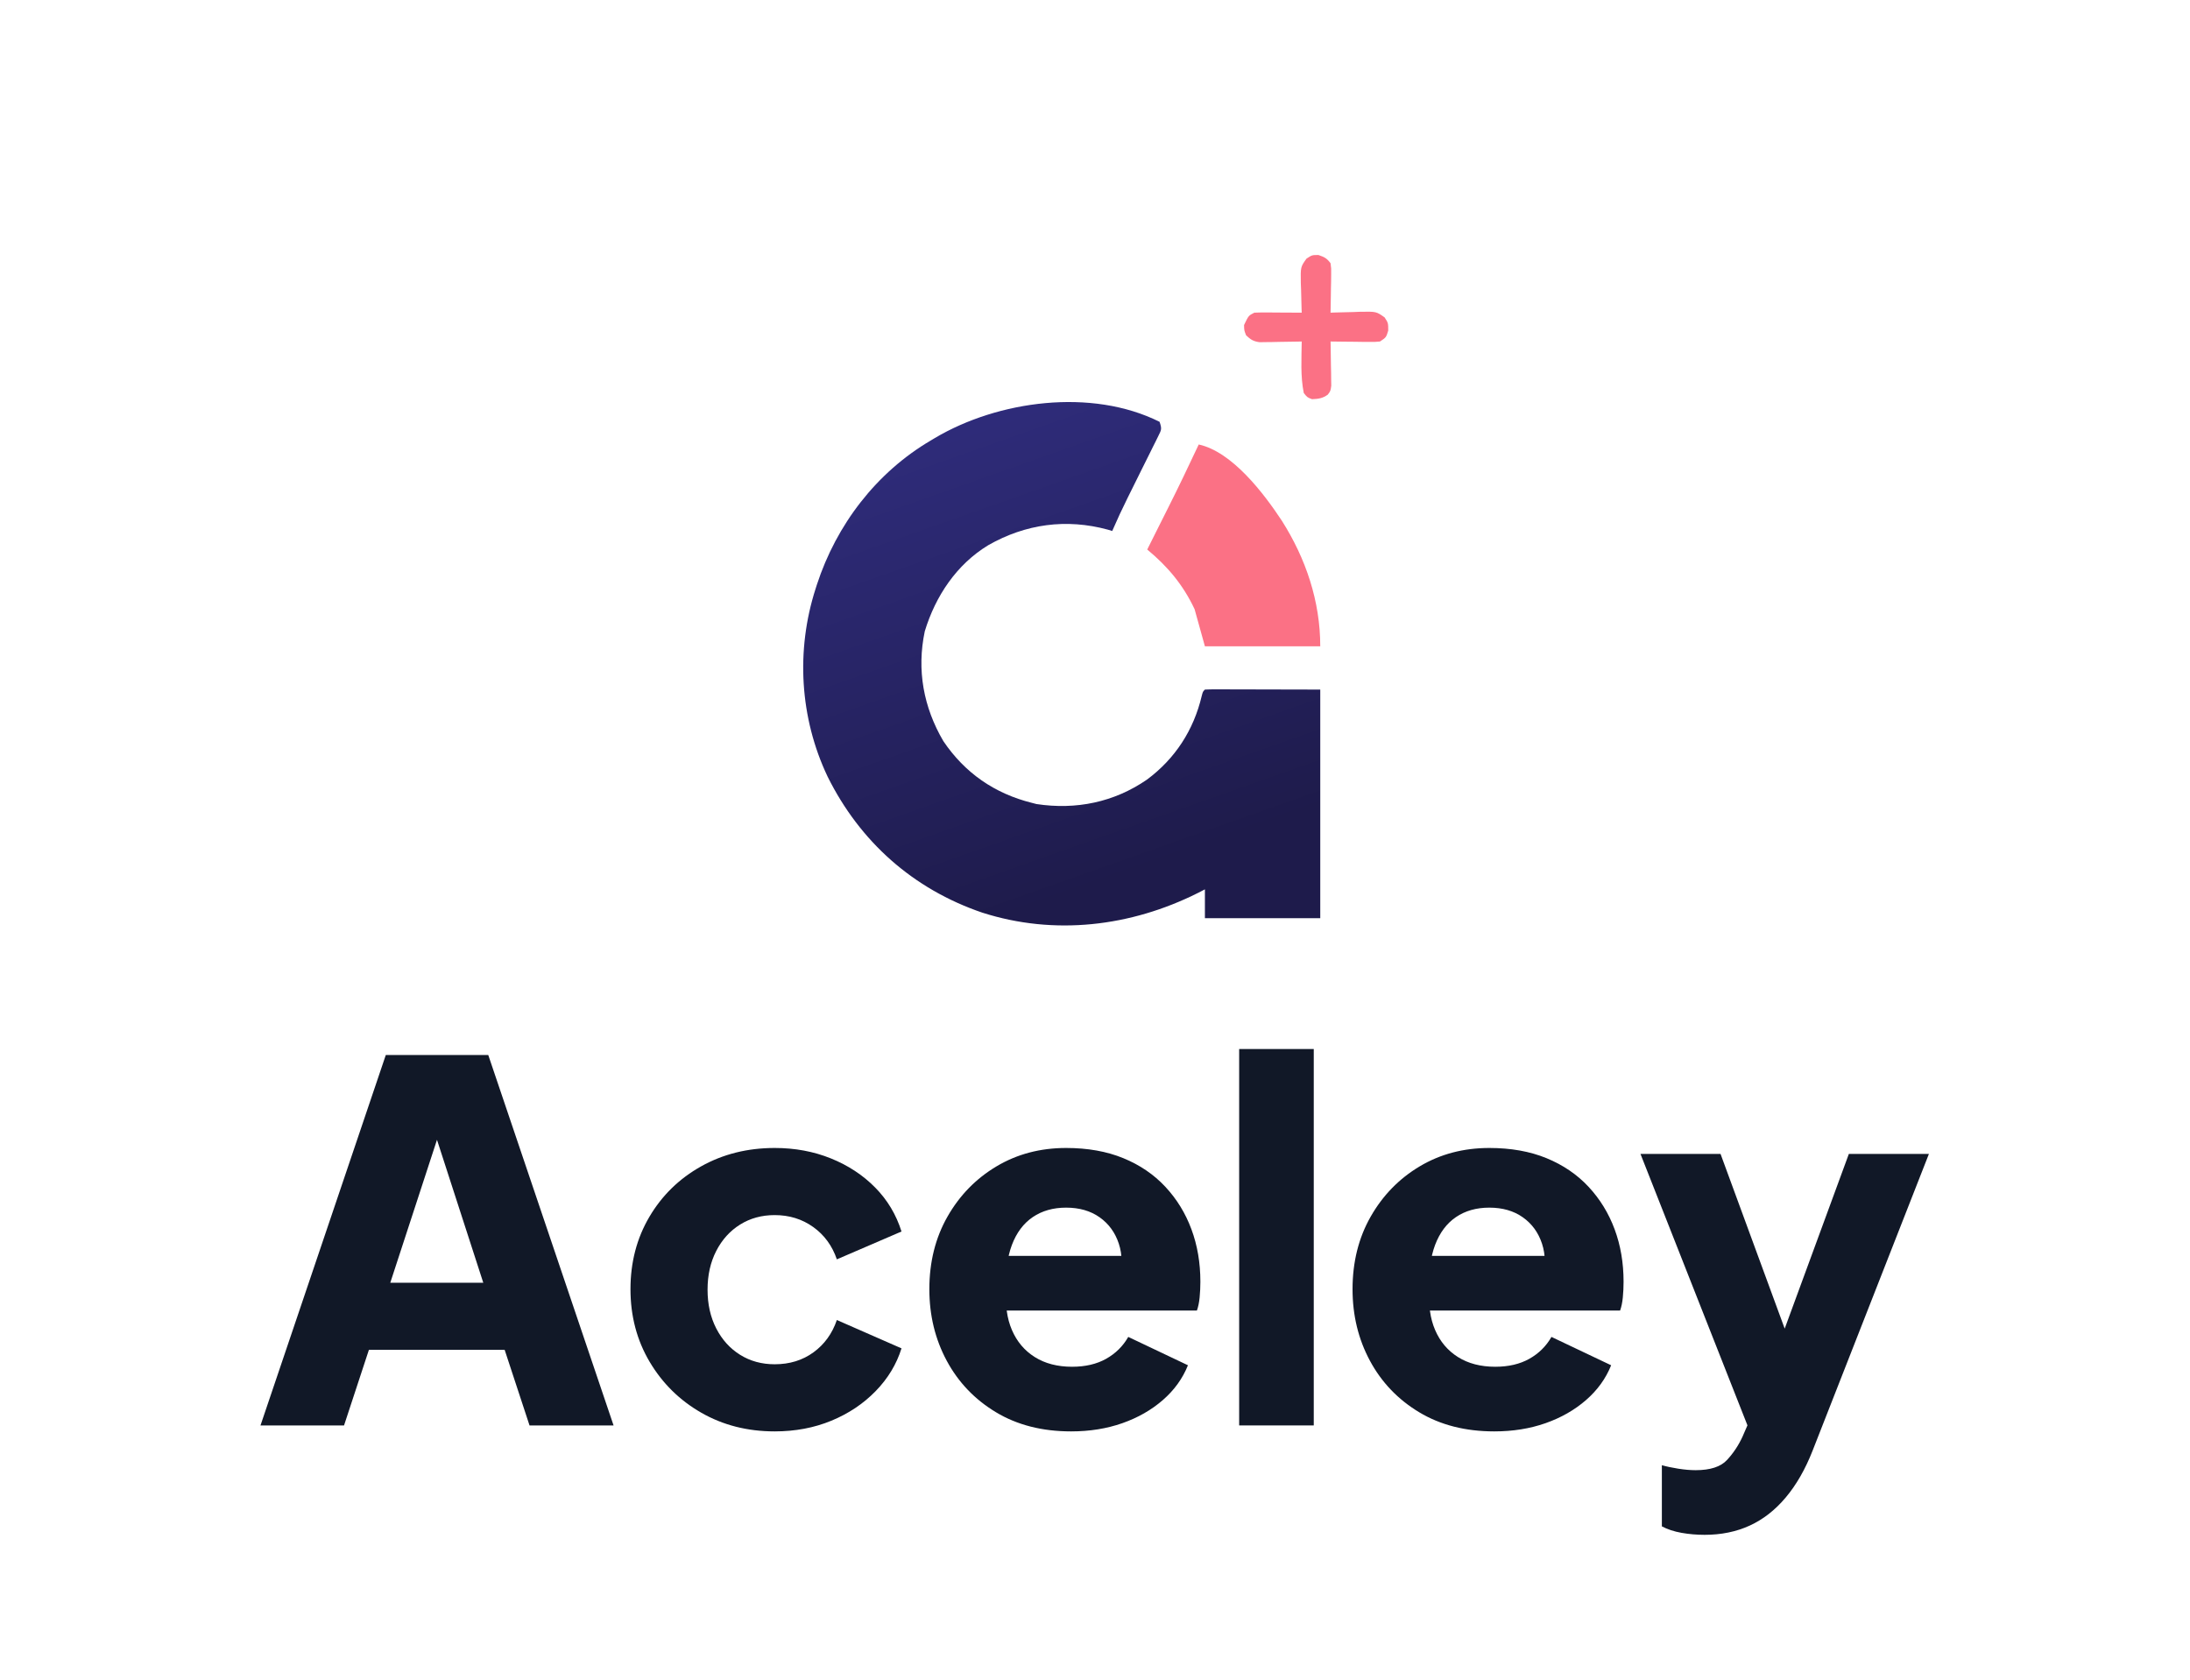
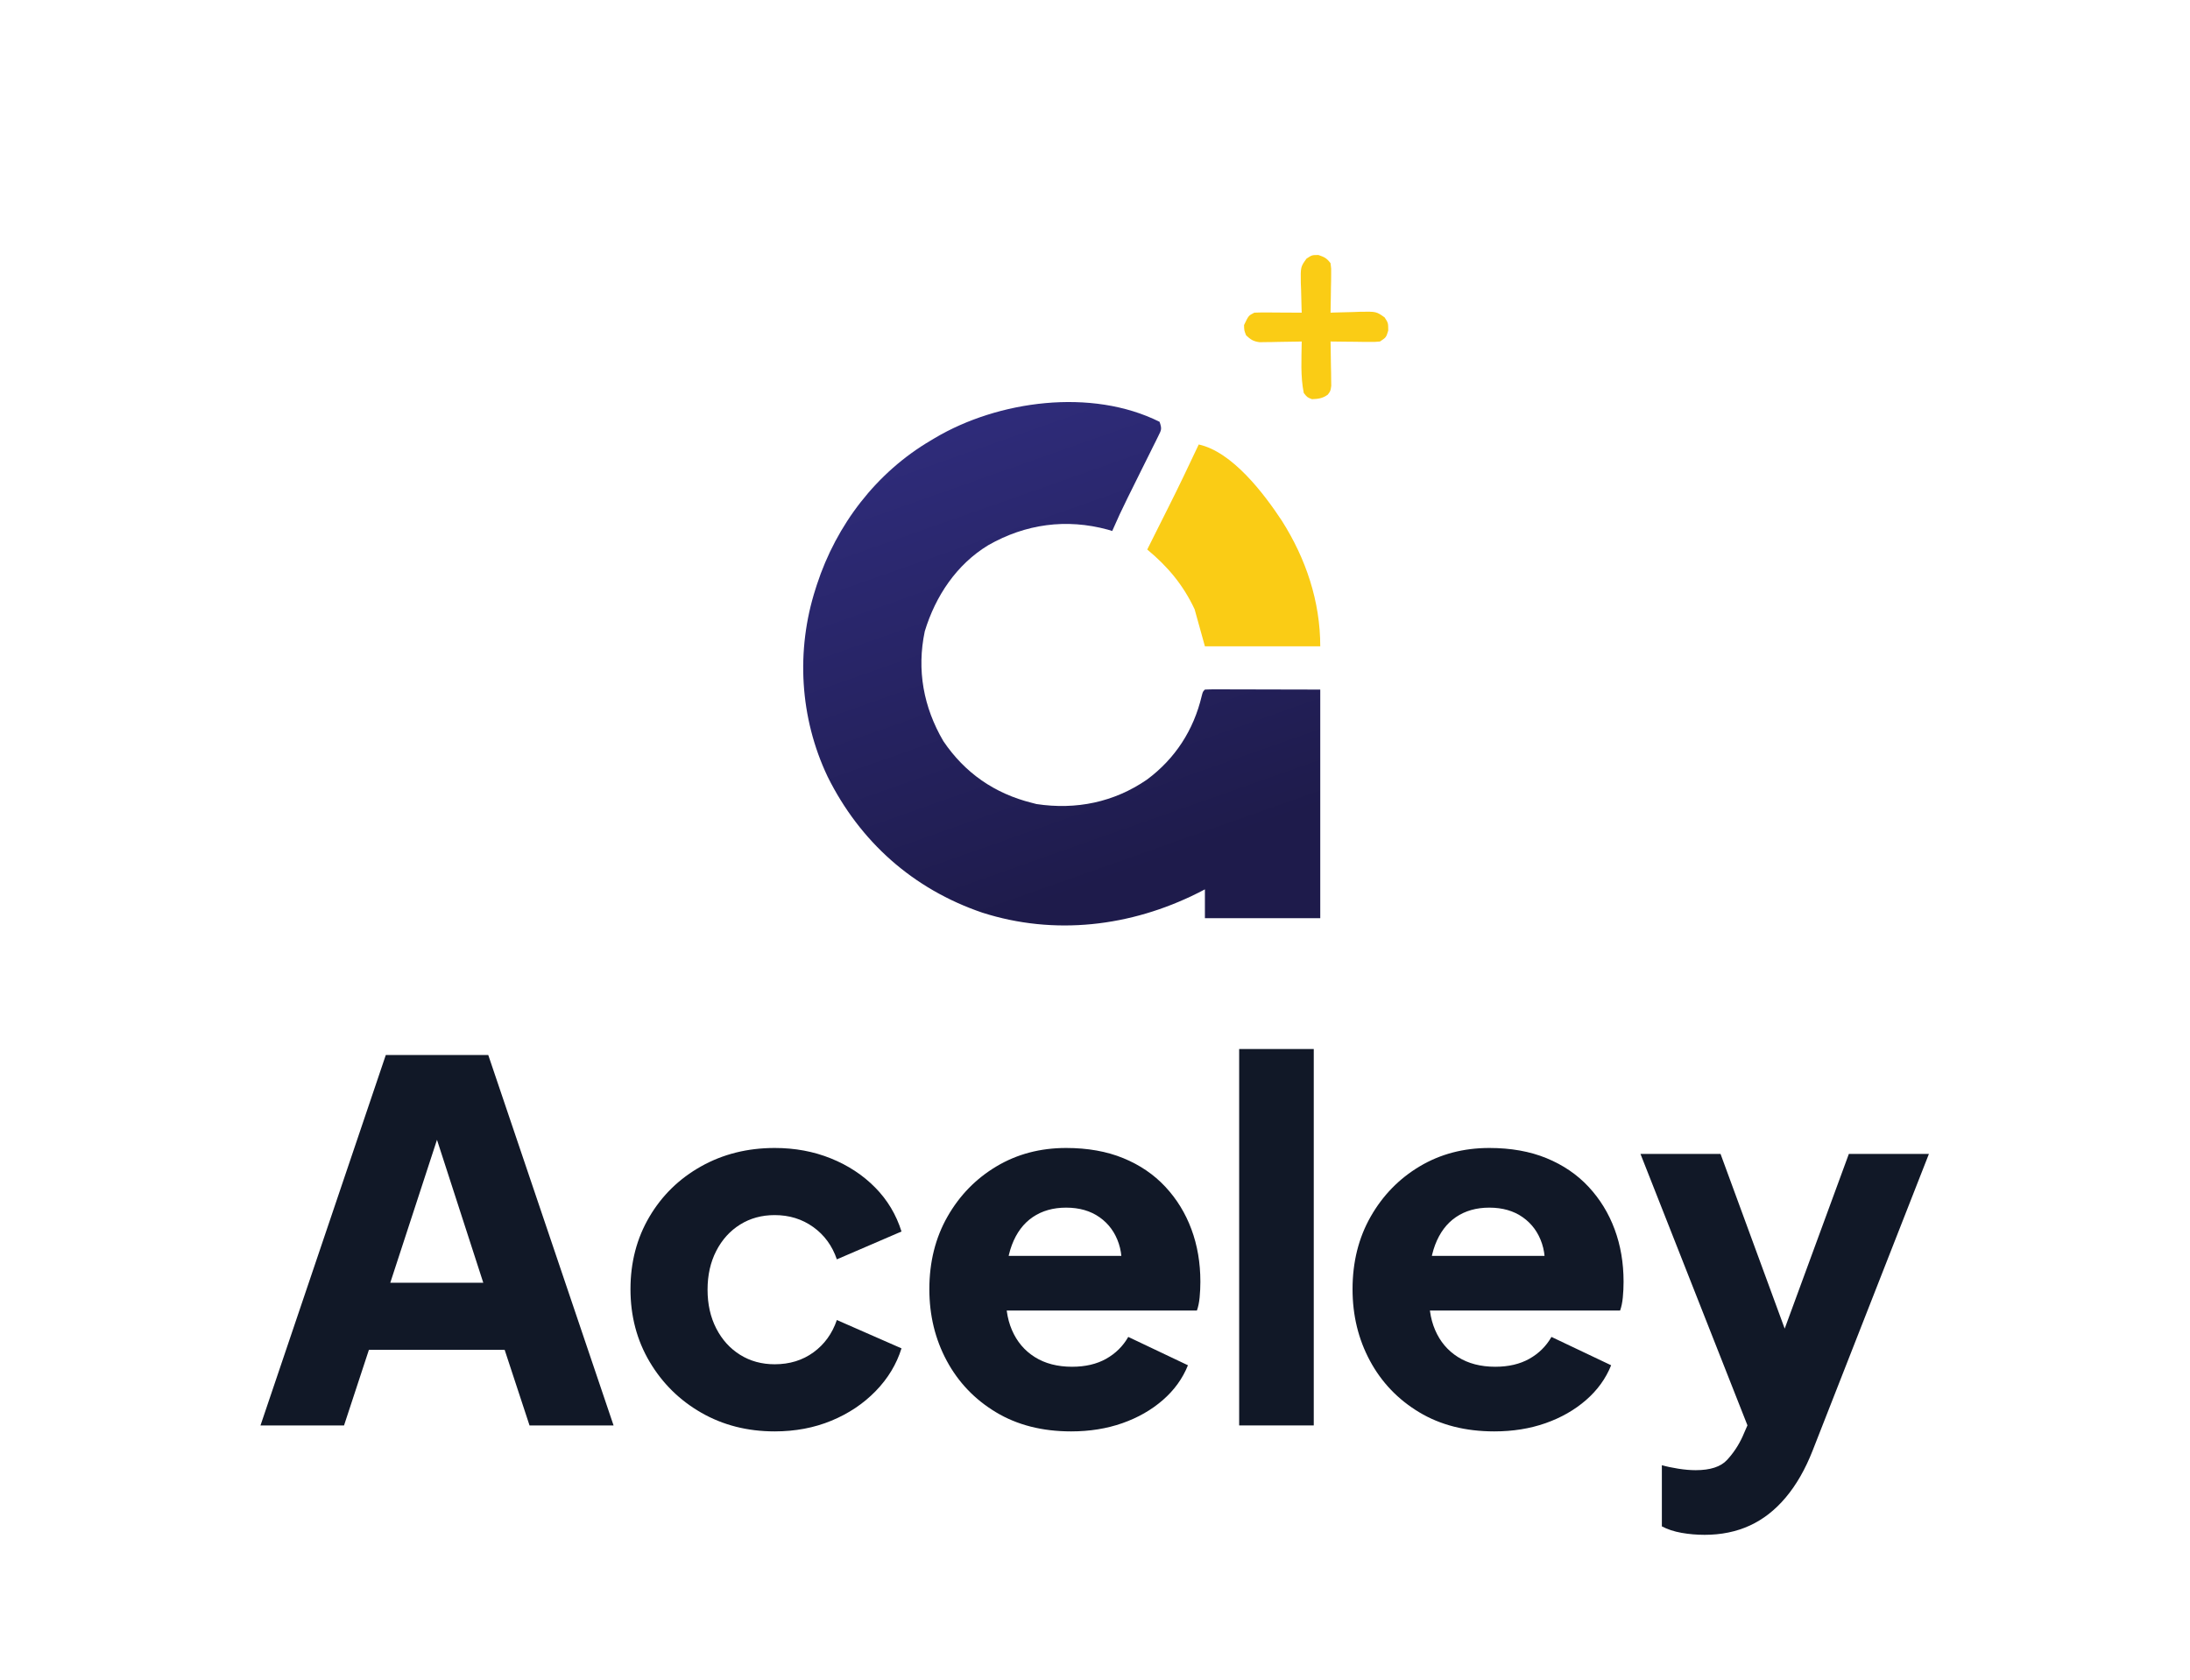
<svg xmlns="http://www.w3.org/2000/svg" viewBox="0 0 687 527">
  <defs>
    <linearGradient id="mk" x1="0" y1="0" x2="0.35" y2="1">
      <stop offset="0" stop-color="#312E81" />
      <stop offset="1" stop-color="#1E1B4B" />
    </linearGradient>
  </defs>
  <g transform="translate(246.81,75.48) scale(0.64615)">
    <path d="M0 0 C1.164 3.491 0.902 3.823 -0.659 6.961 C-0.853 7.357 -0.853 7.357 -1.833 9.36 C-2.264 10.213 -2.694 11.066 -3.137 11.945 C-3.573 12.83 -4.008 13.714 -4.457 14.625 C-5.858 17.463 -7.272 20.294 -8.688 23.125 C-10.082 25.936 -11.474 28.748 -12.864 31.56 C-13.73 33.31 -14.599 35.059 -15.472 36.806 C-18.128 42.144 -20.625 47.531 -23 53 C-23.706 52.783 -24.413 52.567 -25.141 52.344 C-45.319 46.868 -65.074 49.583 -83.153 59.881 C-98.581 69.23 -108.796 84.611 -114 101.688 C-117.969 120.527 -114.617 138.566 -105 155 C-94.546 170.507 -80.07 180.488 -62 185 C-61.257 185.193 -60.515 185.387 -59.75 185.586 C-40.532 188.48 -22.153 184.729 -6.132 173.716 C7.549 163.561 16.536 149.693 20.457 133.082 C21 131 21 131 22 130 C23.749 129.906 25.502 129.883 27.254 129.886 C28.391 129.887 29.528 129.887 30.699 129.887 C31.903 129.892 33.107 129.897 34.348 129.902 C34.898 129.903 34.898 129.903 37.681 129.905 C41.808 129.911 45.935 129.925 50.062 129.938 C59.282 129.958 68.501 129.979 78 130 C78 166.63 78 203.26 78 241 C59.52 241 41.04 241 22 241 C22 236.38 22 231.76 22 227 C20.872 227.58 19.744 228.16 18.582 228.758 C-14.015 245.1 -51.037 249.529 -86.062 238.312 C-119.659 226.884 -145.498 203.85 -161.179 172.252 C-174.698 143.782 -176.652 110.979 -167 81 C-166.799 80.371 -166.598 79.741 -166.392 79.093 C-156.888 49.939 -137.514 24.555 -111 9 C-110.699 8.819 -110.699 8.819 -109.173 7.904 C-78.424 -10.358 -33.023 -16.512 0 0 Z " fill="url(#mk)" transform="translate(181,88)" />
-     <path d="M0 0 C2.962 1.03 4.029 1.539 5.875 4 C6.216 6.544 6.216 6.544 6.168 9.543 C6.163 10.08 6.163 10.08 6.139 12.795 C6.114 13.914 6.088 15.034 6.062 16.188 C6.056 16.753 6.056 16.753 6.021 19.615 C5.986 22.411 5.937 25.205 5.875 28 C6.546 27.974 7.216 27.948 7.907 27.921 C10.959 27.816 14.01 27.752 17.062 27.688 C18.118 27.646 19.173 27.604 20.26 27.561 C28.079 27.437 28.079 27.437 32.113 30.289 C33.875 33 33.875 33 33.875 36.688 C32.875 40 32.875 40 29.875 42 C27.331 42.227 27.331 42.227 24.332 42.195 C23.795 42.192 23.795 42.192 21.08 42.176 C19.961 42.159 18.841 42.142 17.688 42.125 C16.556 42.116 15.425 42.107 14.26 42.098 C11.465 42.074 8.67 42.041 5.875 42 C5.891 42.711 5.906 43.423 5.923 44.156 C5.985 47.374 6.024 50.593 6.062 53.812 C6.088 54.932 6.113 56.052 6.139 57.205 C6.148 58.278 6.158 59.351 6.168 60.457 C6.184 61.447 6.199 62.437 6.216 63.456 C5.875 66 5.875 66 4.54 67.792 C2.019 69.621 -0.042 69.874 -3.125 70 C-5.438 69.125 -5.438 69.125 -7.125 67 C-8.782 58.853 -8.217 50.287 -8.125 42 C-8.801 42.016 -9.477 42.031 -10.173 42.048 C-13.24 42.11 -16.307 42.149 -19.375 42.188 C-19.907 42.2 -19.907 42.2 -22.598 42.264 C-23.622 42.273 -24.647 42.283 -25.703 42.293 C-26.646 42.309 -27.588 42.324 -28.56 42.341 C-31.593 41.938 -32.921 41.089 -35.125 39 C-36.062 36.625 -36.062 36.625 -36.125 34 C-33.931 29.403 -33.931 29.403 -31.125 28 C-29.385 27.916 -27.641 27.893 -25.898 27.902 C-24.867 27.906 -23.836 27.909 -22.773 27.912 C-22.233 27.916 -22.233 27.916 -19.5 27.938 C-18.956 27.94 -18.956 27.94 -16.203 27.951 C-13.51 27.963 -10.818 27.979 -8.125 28 C-8.151 27.329 -8.177 26.659 -8.204 25.968 C-8.309 22.916 -8.373 19.865 -8.438 16.812 C-8.479 15.757 -8.521 14.702 -8.564 13.615 C-8.688 5.784 -8.688 5.784 -5.801 1.762 C-3.125 0 -3.125 0 0 0 Z " fill="#FB7185" transform="translate(258.125,7)" />
-     <path d="M0 0 C16.265 3.56 31.573 23.702 40.329 36.983 C52.01 55.365 59 76.131 59 98 C40.52 98 22.04 98 3 98 C2.175 95.03 2.175 95.03 -2 80 C-7.51 68.246 -15.033 59.259 -25 51 C-24.188 49.375 -23.375 47.75 -22.563 46.126 C-21.843 44.686 -21.123 43.246 -20.404 41.806 C-18.61 38.215 -16.813 34.626 -15.004 31.043 C-9.829 20.776 -4.887 10.407 0 0 Z " fill="#FB7185" transform="translate(200,99)" />
+     <path d="M0 0 C2.962 1.03 4.029 1.539 5.875 4 C6.216 6.544 6.216 6.544 6.168 9.543 C6.163 10.08 6.163 10.08 6.139 12.795 C6.114 13.914 6.088 15.034 6.062 16.188 C6.056 16.753 6.056 16.753 6.021 19.615 C5.986 22.411 5.937 25.205 5.875 28 C6.546 27.974 7.216 27.948 7.907 27.921 C10.959 27.816 14.01 27.752 17.062 27.688 C18.118 27.646 19.173 27.604 20.26 27.561 C28.079 27.437 28.079 27.437 32.113 30.289 C33.875 33 33.875 33 33.875 36.688 C32.875 40 32.875 40 29.875 42 C27.331 42.227 27.331 42.227 24.332 42.195 C23.795 42.192 23.795 42.192 21.08 42.176 C19.961 42.159 18.841 42.142 17.688 42.125 C16.556 42.116 15.425 42.107 14.26 42.098 C11.465 42.074 8.67 42.041 5.875 42 C5.891 42.711 5.906 43.423 5.923 44.156 C5.985 47.374 6.024 50.593 6.062 53.812 C6.088 54.932 6.113 56.052 6.139 57.205 C6.148 58.278 6.158 59.351 6.168 60.457 C6.184 61.447 6.199 62.437 6.216 63.456 C5.875 66 5.875 66 4.54 67.792 C2.019 69.621 -0.042 69.874 -3.125 70 C-5.438 69.125 -5.438 69.125 -7.125 67 C-8.782 58.853 -8.217 50.287 -8.125 42 C-8.801 42.016 -9.477 42.031 -10.173 42.048 C-13.24 42.11 -16.307 42.149 -19.375 42.188 C-19.907 42.2 -19.907 42.2 -22.598 42.264 C-23.622 42.273 -24.647 42.283 -25.703 42.293 C-26.646 42.309 -27.588 42.324 -28.56 42.341 C-31.593 41.938 -32.921 41.089 -35.125 39 C-36.062 36.625 -36.062 36.625 -36.125 34 C-33.931 29.403 -33.931 29.403 -31.125 28 C-29.385 27.916 -27.641 27.893 -25.898 27.902 C-24.867 27.906 -23.836 27.909 -22.773 27.912 C-22.233 27.916 -22.233 27.916 -19.5 27.938 C-18.956 27.94 -18.956 27.94 -16.203 27.951 C-13.51 27.963 -10.818 27.979 -8.125 28 C-8.151 27.329 -8.177 26.659 -8.204 25.968 C-8.309 22.916 -8.373 19.865 -8.438 16.812 C-8.479 15.757 -8.521 14.702 -8.564 13.615 C-8.688 5.784 -8.688 5.784 -5.801 1.762 C-3.125 0 -3.125 0 0 0 Z " fill="#FACC15" transform="translate(258.125,7)" />
+     <path d="M0 0 C16.265 3.56 31.573 23.702 40.329 36.983 C52.01 55.365 59 76.131 59 98 C40.52 98 22.04 98 3 98 C2.175 95.03 2.175 95.03 -2 80 C-7.51 68.246 -15.033 59.259 -25 51 C-24.188 49.375 -23.375 47.75 -22.563 46.126 C-21.843 44.686 -21.123 43.246 -20.404 41.806 C-18.61 38.215 -16.813 34.626 -15.004 31.043 C-9.829 20.776 -4.887 10.407 0 0 Z " fill="#FACC15" transform="translate(200,99)" />
  </g>
  <g transform="translate(80.00,447.20) scale(0.156,-0.156)" fill="#111827">
    <path transform="translate(0.00,0)" d="M11 0 263 745H469L721 0H552L502 152H229L179 0ZM272 287H459L345 639H387Z" />
    <path transform="translate(722.00,0)" d="M323 -12Q241 -12 175.5 25.5Q110 63 71.5 128.0Q33 193 33 274Q33 355 71.0 419.5Q109 484 175.0 521.0Q241 558 323 558Q384 558 436.0 537.0Q488 516 525.0 478.5Q562 441 578 390L448 334Q434 375 400.5 399.0Q367 423 323 423Q284 423 253.5 404.0Q223 385 205.5 351.0Q188 317 188 273Q188 229 205.5 195.0Q223 161 253.5 142.0Q284 123 323 123Q368 123 401.0 147.0Q434 171 448 212L578 155Q563 107 526.0 69.0Q489 31 437.0 9.5Q385 -12 323 -12Z" />
    <path transform="translate(1323.00,0)" d="M318 -12Q231 -12 167.0 26.5Q103 65 68.0 130.0Q33 195 33 274Q33 356 69.5 420.0Q106 484 168.0 521.0Q230 558 308 558Q373 558 423.0 537.5Q473 517 507.5 480.0Q542 443 560.0 394.5Q578 346 578 289Q578 273 576.5 257.5Q575 242 571 231H162V341H486L415 289Q425 332 414.0 365.5Q403 399 375.5 418.5Q348 438 308 438Q269 438 241.0 419.0Q213 400 199.0 363.0Q185 326 188 273Q184 227 199.0 192.0Q214 157 245.0 137.5Q276 118 320 118Q360 118 388.5 134.0Q417 150 433 178L553 121Q537 81 502.5 51.0Q468 21 421.0 4.5Q374 -12 318 -12Z" />
    <path transform="translate(1924.00,0)" d="M55 0V757H205V0Z" />
    <path transform="translate(2174.00,0)" d="M318 -12Q231 -12 167.0 26.5Q103 65 68.0 130.0Q33 195 33 274Q33 356 69.5 420.0Q106 484 168.0 521.0Q230 558 308 558Q373 558 423.0 537.5Q473 517 507.5 480.0Q542 443 560.0 394.5Q578 346 578 289Q578 273 576.5 257.5Q575 242 571 231H162V341H486L415 289Q425 332 414.0 365.5Q403 399 375.5 418.5Q348 438 308 438Q269 438 241.0 419.0Q213 400 199.0 363.0Q185 326 188 273Q184 227 199.0 192.0Q214 157 245.0 137.5Q276 118 320 118Q360 118 388.5 134.0Q417 150 433 178L553 121Q537 81 502.5 51.0Q468 21 421.0 4.5Q374 -12 318 -12Z" />
    <path transform="translate(2775.00,0)" d="M140 -220Q116 -220 93.5 -216.0Q71 -212 54 -203V-80Q68 -84 87.0 -87.0Q106 -90 122 -90Q166 -90 185.0 -69.5Q204 -49 216 -23L253 62L251 -63L11 546H172L331 113H271L430 546H591L357 -51Q335 -107 303.0 -145.0Q271 -183 230.5 -201.5Q190 -220 140 -220Z" />
  </g>
</svg>
